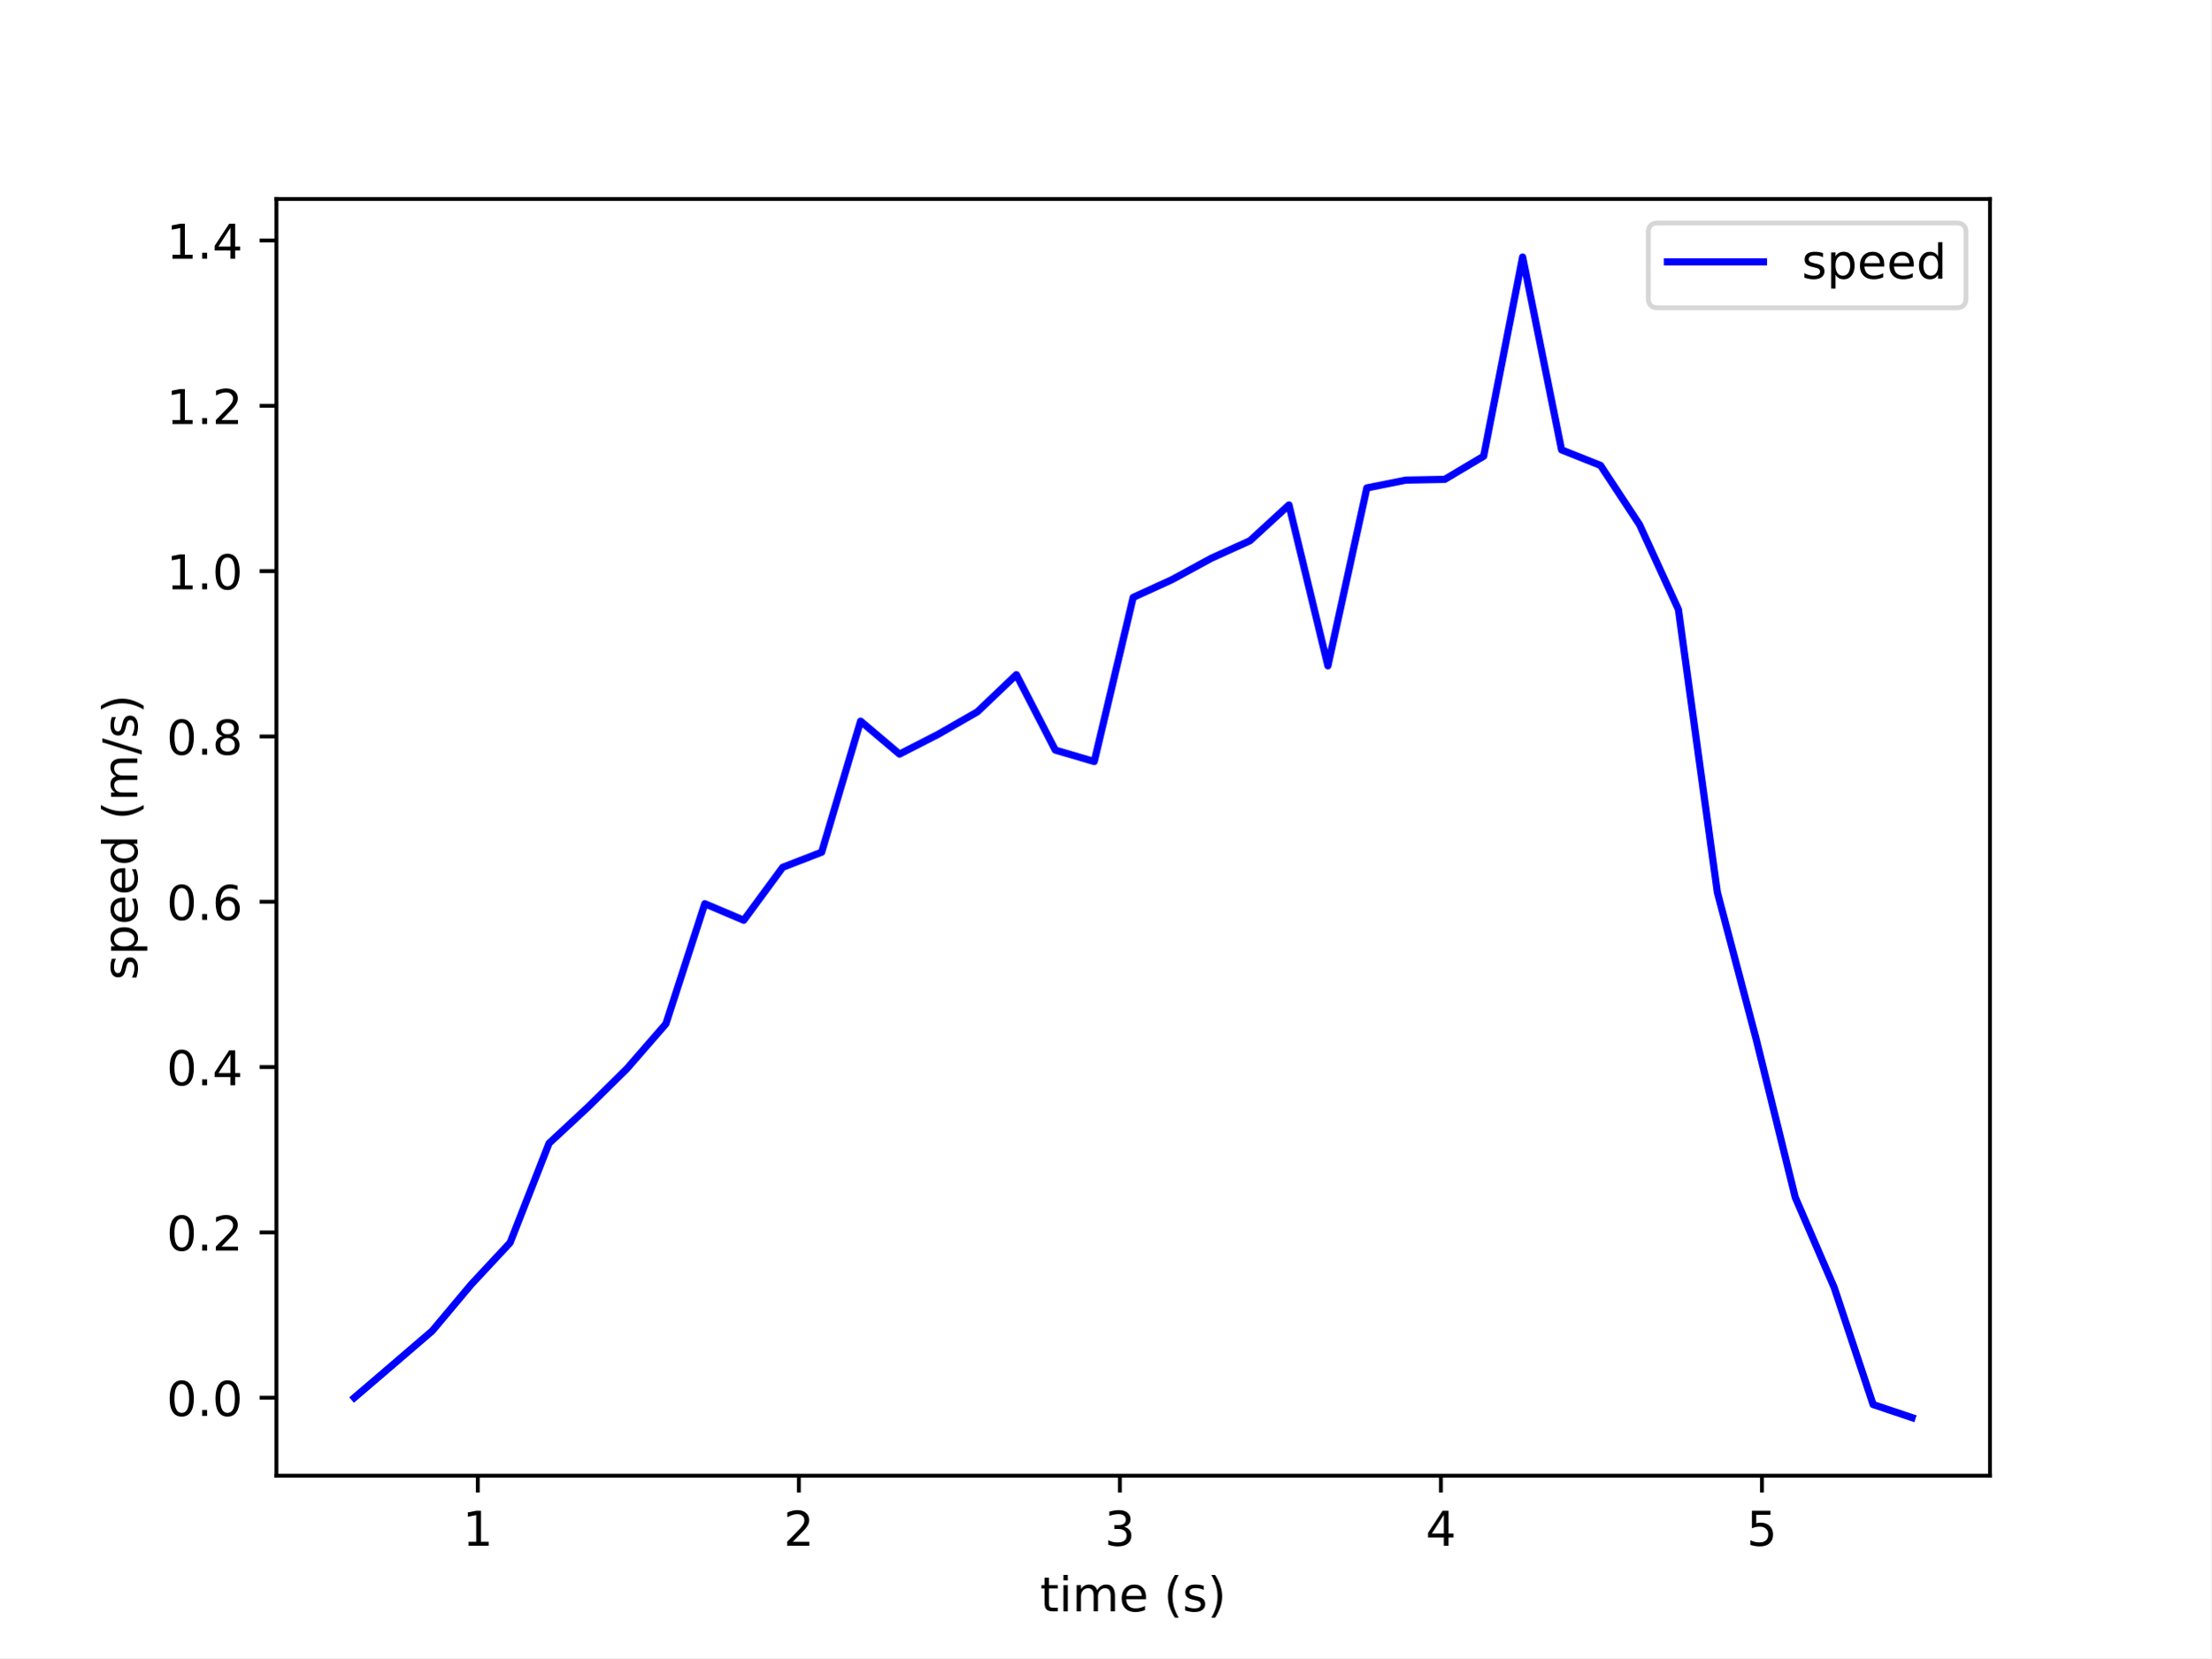
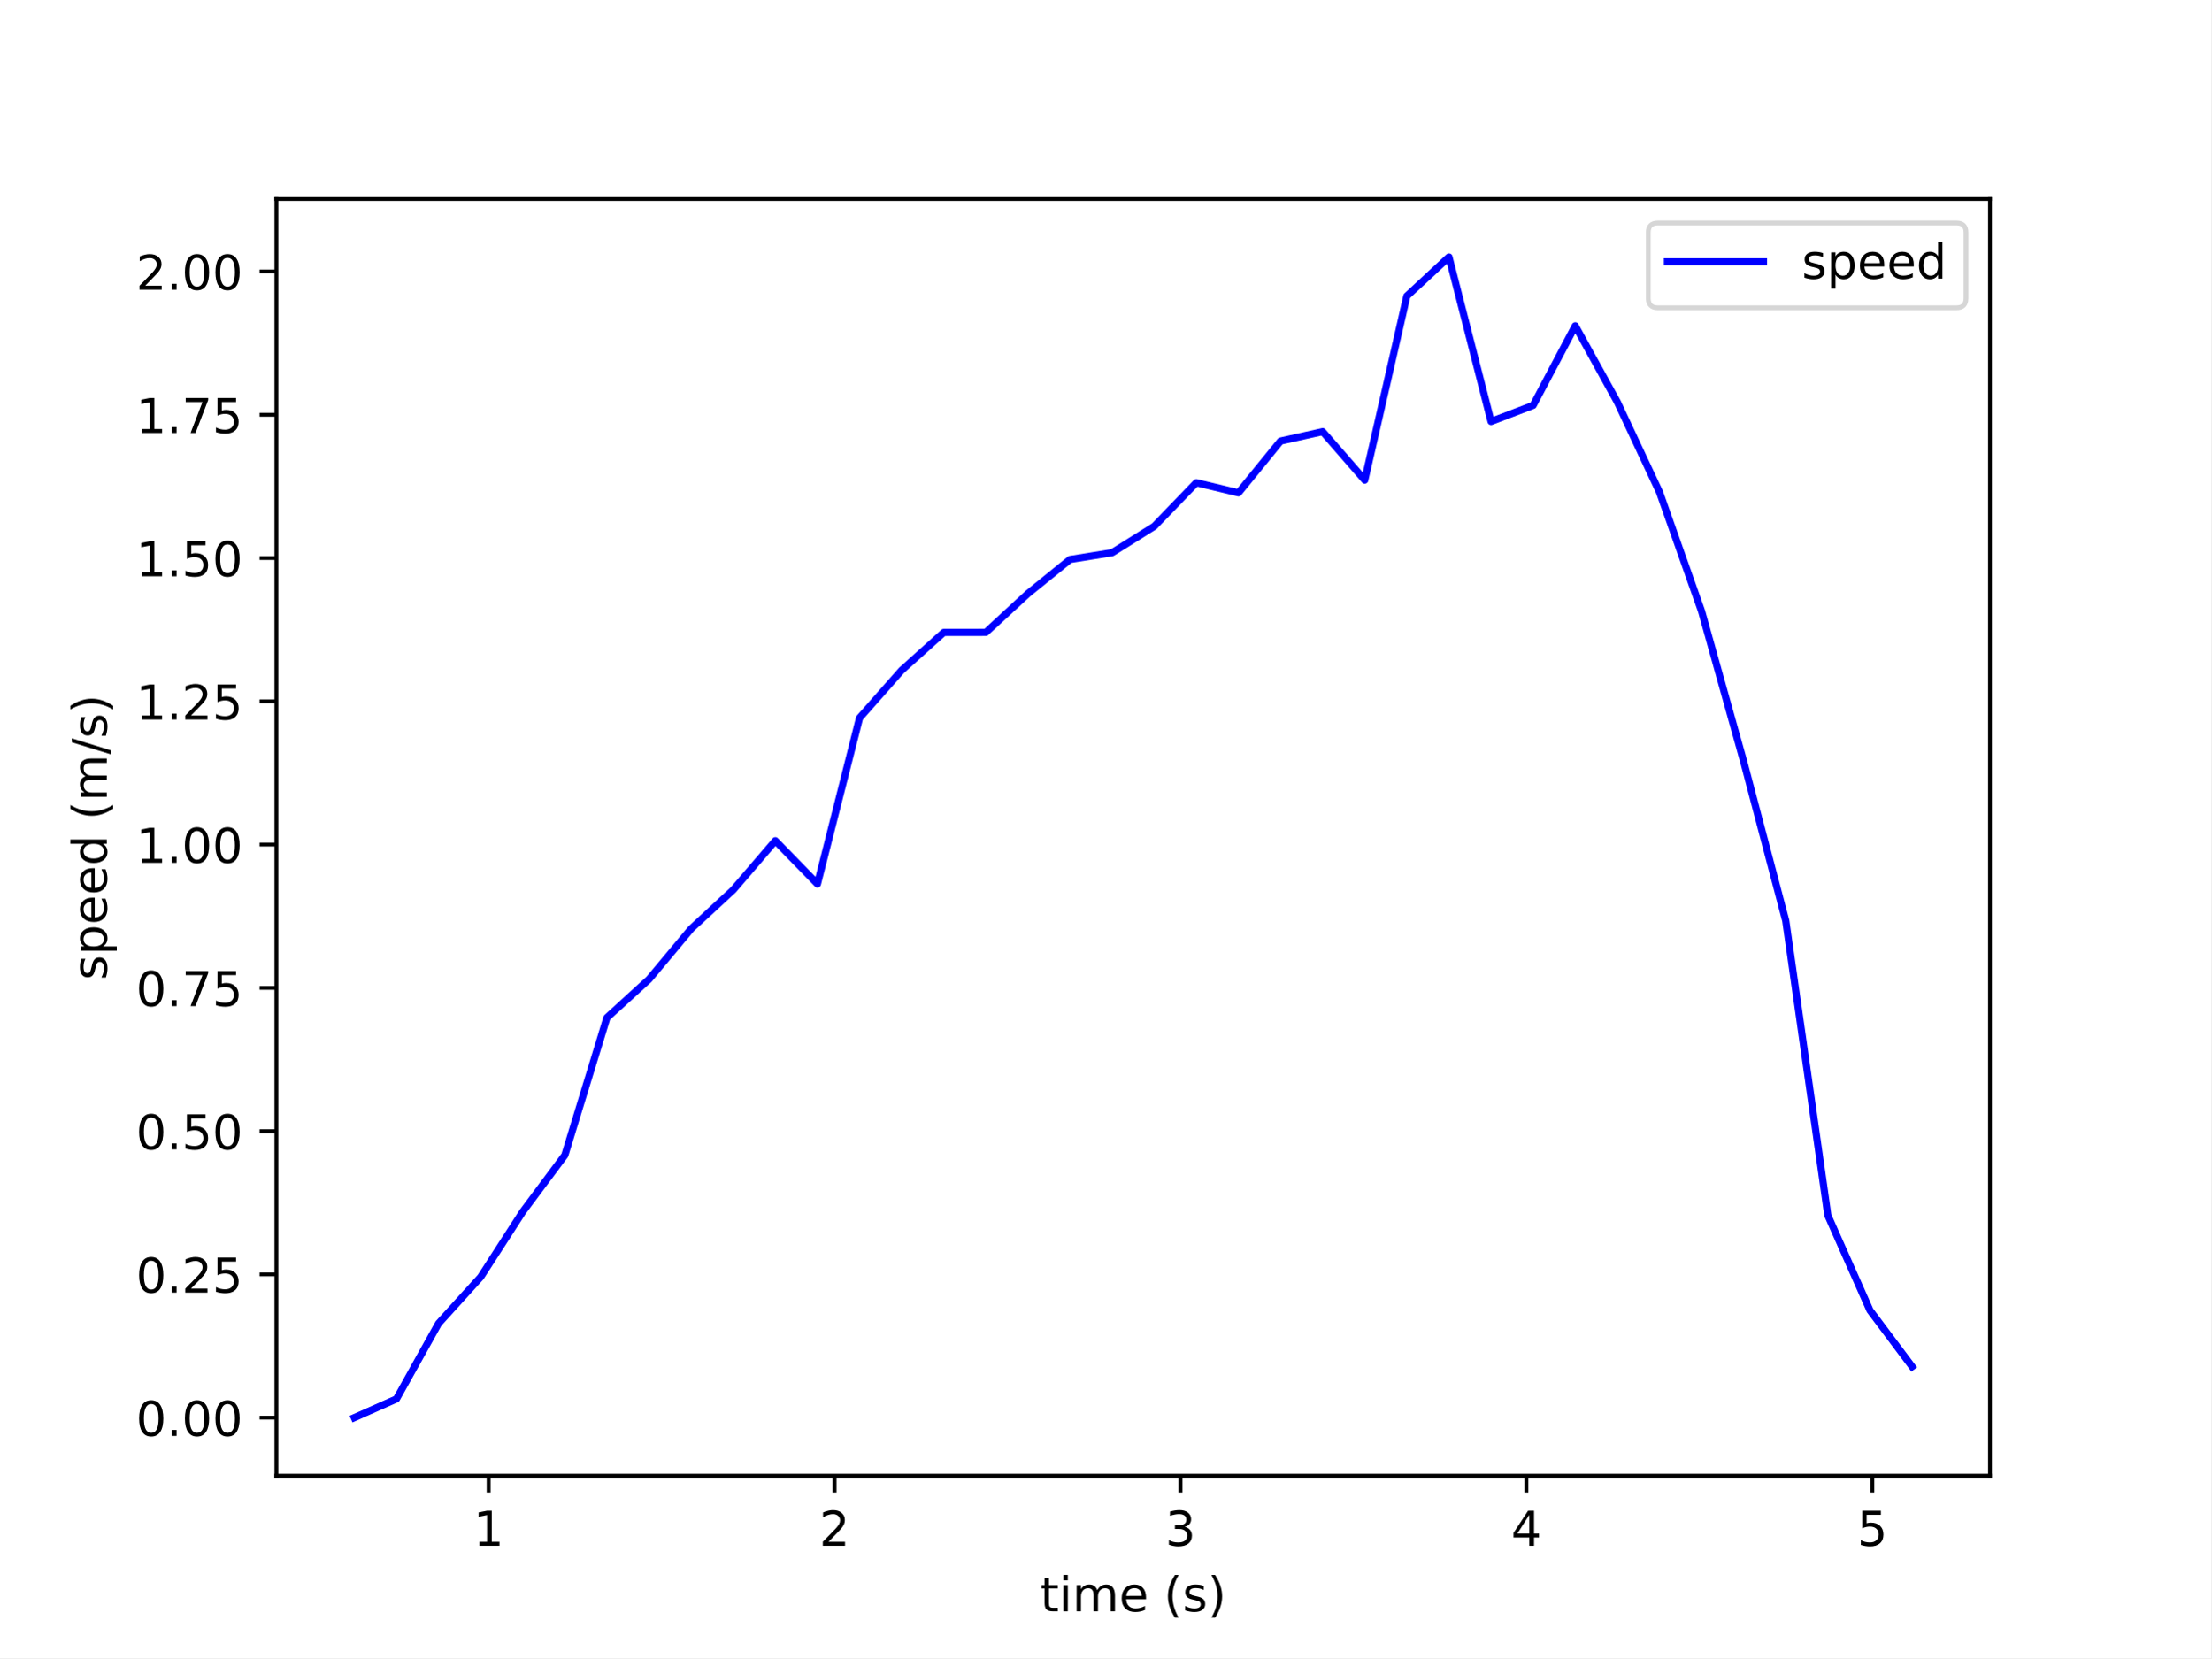
<svg xmlns="http://www.w3.org/2000/svg" xmlns:xlink="http://www.w3.org/1999/xlink" width="460.8pt" height="345.6pt" viewBox="0 0 460.8 345.6" version="1.1">
  <defs>
    <style type="text/css">*{stroke-linejoin: round; stroke-linecap: butt}</style>
  </defs>
  <g id="figure_1">
    <g id="patch_1">
      <path d="M 0 345.6  L 460.8 345.6  L 460.8 0  L 0 0  z " style="fill: #ffffff" />
    </g>
    <g id="axes_1">
      <g id="patch_2">
        <path d="M 57.6 307.584  L 414.72 307.584  L 414.72 41.472  L 57.6 41.472  z " style="fill: #ffffff" />
      </g>
      <g id="matplotlib.axis_1">
        <g id="xtick_1">
          <g id="line2d_1">
            <defs>
-               <path id="m409f04ca78" d="M 0 0  L 0 3.5  " style="stroke: #000000; stroke-width: 0.8" />
+               <path id="m256aa1defd" d="M 0 0  L 0 3.5  " style="stroke: #000000; stroke-width: 0.8" />
            </defs>
            <g>
-               <use xlink:href="#m409f04ca78" x="99.576" y="307.584" style="stroke: #000000; stroke-width: 0.8" />
+               <use xlink:href="#m256aa1defd" x="101.83" y="307.584" style="stroke: #000000; stroke-width: 0.8" />
            </g>
          </g>
          <g id="text_1">
-             <g transform="translate(96.39483 322.1824) scale(0.1 -0.1)">
+             <g transform="translate(98.64827 322.1824) scale(0.1 -0.1)">
              <defs>
                <path id="DejaVuSans-31" d="M 794 531  L 1825 531  L 1825 4091  L 703 3866  L 703 4441  L 1819 4666  L 2450 4666  L 2450 531  L 3481 531  L 3481 0  L 794 0  L 794 531  z " transform="scale(0.015625)" />
              </defs>
              <use xlink:href="#DejaVuSans-31" />
            </g>
          </g>
        </g>
        <g id="xtick_2">
          <g id="line2d_2">
            <g>
-               <use xlink:href="#m409f04ca78" x="166.483" y="307.584" style="stroke: #000000; stroke-width: 0.8" />
+               <use xlink:href="#m256aa1defd" x="173.924" y="307.584" style="stroke: #000000; stroke-width: 0.8" />
            </g>
          </g>
          <g id="text_2">
-             <g transform="translate(163.3019 322.1824) scale(0.1 -0.1)">
+             <g transform="translate(170.7429 322.1824) scale(0.1 -0.1)">
              <defs>
                <path id="DejaVuSans-32" d="M 1228 531  L 3431 531  L 3431 0  L 469 0  L 469 531  Q 828 903 1448 1529  Q 2069 2156 2228 2338  Q 2531 2678 2651 2914  Q 2772 3150 2772 3378  Q 2772 3750 2511 3984  Q 2250 4219 1831 4219  Q 1534 4219 1204 4116  Q 875 4013 500 3803  L 500 4441  Q 881 4594 1212 4672  Q 1544 4750 1819 4750  Q 2544 4750 2975 4387  Q 3406 4025 3406 3419  Q 3406 3131 3298 2873  Q 3191 2616 2906 2266  Q 2828 2175 2409 1742  Q 1991 1309 1228 531  z " transform="scale(0.015625)" />
              </defs>
              <use xlink:href="#DejaVuSans-32" />
            </g>
          </g>
        </g>
        <g id="xtick_3">
          <g id="line2d_3">
            <g>
-               <use xlink:href="#m409f04ca78" x="233.39" y="307.584" style="stroke: #000000; stroke-width: 0.8" />
+               <use xlink:href="#m256aa1defd" x="246.019" y="307.584" style="stroke: #000000; stroke-width: 0.8" />
            </g>
          </g>
          <g id="text_3">
-             <g transform="translate(230.209 322.1824) scale(0.1 -0.1)">
+             <g transform="translate(242.8376 322.1824) scale(0.1 -0.1)">
              <defs>
                <path id="DejaVuSans-33" d="M 2597 2516  Q 3050 2419 3304 2112  Q 3559 1806 3559 1356  Q 3559 666 3084 287  Q 2609 -91 1734 -91  Q 1441 -91 1130 -33  Q 819 25 488 141  L 488 750  Q 750 597 1062 519  Q 1375 441 1716 441  Q 2309 441 2620 675  Q 2931 909 2931 1356  Q 2931 1769 2642 2001  Q 2353 2234 1838 2234  L 1294 2234  L 1294 2753  L 1863 2753  Q 2328 2753 2575 2939  Q 2822 3125 2822 3475  Q 2822 3834 2567 4026  Q 2313 4219 1838 4219  Q 1578 4219 1281 4162  Q 984 4106 628 3988  L 628 4550  Q 988 4650 1302 4700  Q 1616 4750 1894 4750  Q 2613 4750 3031 4423  Q 3450 4097 3450 3541  Q 3450 3153 3228 2886  Q 3006 2619 2597 2516  z " transform="scale(0.015625)" />
              </defs>
              <use xlink:href="#DejaVuSans-33" />
            </g>
          </g>
        </g>
        <g id="xtick_4">
          <g id="line2d_4">
            <g>
-               <use xlink:href="#m409f04ca78" x="300.297" y="307.584" style="stroke: #000000; stroke-width: 0.8" />
+               <use xlink:href="#m256aa1defd" x="318.113" y="307.584" style="stroke: #000000; stroke-width: 0.8" />
            </g>
          </g>
          <g id="text_4">
-             <g transform="translate(297.1161 322.1824) scale(0.1 -0.1)">
+             <g transform="translate(314.9322 322.1824) scale(0.1 -0.1)">
              <defs>
                <path id="DejaVuSans-34" d="M 2419 4116  L 825 1625  L 2419 1625  L 2419 4116  z M 2253 4666  L 3047 4666  L 3047 1625  L 3713 1625  L 3713 1100  L 3047 1100  L 3047 0  L 2419 0  L 2419 1100  L 313 1100  L 313 1709  L 2253 4666  z " transform="scale(0.015625)" />
              </defs>
              <use xlink:href="#DejaVuSans-34" />
            </g>
          </g>
        </g>
        <g id="xtick_5">
          <g id="line2d_5">
            <g>
-               <use xlink:href="#m409f04ca78" x="367.204" y="307.584" style="stroke: #000000; stroke-width: 0.8" />
+               <use xlink:href="#m256aa1defd" x="390.208" y="307.584" style="stroke: #000000; stroke-width: 0.8" />
            </g>
          </g>
          <g id="text_5">
-             <g transform="translate(364.0232 322.1824) scale(0.1 -0.1)">
+             <g transform="translate(387.0269 322.1824) scale(0.1 -0.1)">
              <defs>
                <path id="DejaVuSans-35" d="M 691 4666  L 3169 4666  L 3169 4134  L 1269 4134  L 1269 2991  Q 1406 3038 1543 3061  Q 1681 3084 1819 3084  Q 2600 3084 3056 2656  Q 3513 2228 3513 1497  Q 3513 744 3044 326  Q 2575 -91 1722 -91  Q 1428 -91 1123 -41  Q 819 9 494 109  L 494 744  Q 775 591 1075 516  Q 1375 441 1709 441  Q 2250 441 2565 725  Q 2881 1009 2881 1497  Q 2881 1984 2565 2268  Q 2250 2553 1709 2553  Q 1456 2553 1204 2497  Q 953 2441 691 2322  L 691 4666  z " transform="scale(0.015625)" />
              </defs>
              <use xlink:href="#DejaVuSans-35" />
            </g>
          </g>
        </g>
        <g id="text_6">
          <g transform="translate(216.7686 335.8606) scale(0.1 -0.1)">
            <defs>
              <path id="DejaVuSans-74" d="M 1172 4494  L 1172 3500  L 2356 3500  L 2356 3053  L 1172 3053  L 1172 1153  Q 1172 725 1289 603  Q 1406 481 1766 481  L 2356 481  L 2356 0  L 1766 0  Q 1100 0 847 248  Q 594 497 594 1153  L 594 3053  L 172 3053  L 172 3500  L 594 3500  L 594 4494  L 1172 4494  z " transform="scale(0.015625)" />
              <path id="DejaVuSans-69" d="M 603 3500  L 1178 3500  L 1178 0  L 603 0  L 603 3500  z M 603 4863  L 1178 4863  L 1178 4134  L 603 4134  L 603 4863  z " transform="scale(0.015625)" />
              <path id="DejaVuSans-6d" d="M 3328 2828  Q 3544 3216 3844 3400  Q 4144 3584 4550 3584  Q 5097 3584 5394 3201  Q 5691 2819 5691 2113  L 5691 0  L 5113 0  L 5113 2094  Q 5113 2597 4934 2840  Q 4756 3084 4391 3084  Q 3944 3084 3684 2787  Q 3425 2491 3425 1978  L 3425 0  L 2847 0  L 2847 2094  Q 2847 2600 2669 2842  Q 2491 3084 2119 3084  Q 1678 3084 1418 2786  Q 1159 2488 1159 1978  L 1159 0  L 581 0  L 581 3500  L 1159 3500  L 1159 2956  Q 1356 3278 1631 3431  Q 1906 3584 2284 3584  Q 2666 3584 2933 3390  Q 3200 3197 3328 2828  z " transform="scale(0.015625)" />
              <path id="DejaVuSans-65" d="M 3597 1894  L 3597 1613  L 953 1613  Q 991 1019 1311 708  Q 1631 397 2203 397  Q 2534 397 2845 478  Q 3156 559 3463 722  L 3463 178  Q 3153 47 2828 -22  Q 2503 -91 2169 -91  Q 1331 -91 842 396  Q 353 884 353 1716  Q 353 2575 817 3079  Q 1281 3584 2069 3584  Q 2775 3584 3186 3129  Q 3597 2675 3597 1894  z M 3022 2063  Q 3016 2534 2758 2815  Q 2500 3097 2075 3097  Q 1594 3097 1305 2825  Q 1016 2553 972 2059  L 3022 2063  z " transform="scale(0.015625)" />
              <path id="DejaVuSans-20" transform="scale(0.015625)" />
              <path id="DejaVuSans-28" d="M 1984 4856  Q 1566 4138 1362 3434  Q 1159 2731 1159 2009  Q 1159 1288 1364 580  Q 1569 -128 1984 -844  L 1484 -844  Q 1016 -109 783 600  Q 550 1309 550 2009  Q 550 2706 781 3412  Q 1013 4119 1484 4856  L 1984 4856  z " transform="scale(0.015625)" />
              <path id="DejaVuSans-73" d="M 2834 3397  L 2834 2853  Q 2591 2978 2328 3040  Q 2066 3103 1784 3103  Q 1356 3103 1142 2972  Q 928 2841 928 2578  Q 928 2378 1081 2264  Q 1234 2150 1697 2047  L 1894 2003  Q 2506 1872 2764 1633  Q 3022 1394 3022 966  Q 3022 478 2636 193  Q 2250 -91 1575 -91  Q 1294 -91 989 -36  Q 684 19 347 128  L 347 722  Q 666 556 975 473  Q 1284 391 1588 391  Q 1994 391 2212 530  Q 2431 669 2431 922  Q 2431 1156 2273 1281  Q 2116 1406 1581 1522  L 1381 1569  Q 847 1681 609 1914  Q 372 2147 372 2553  Q 372 3047 722 3315  Q 1072 3584 1716 3584  Q 2034 3584 2315 3537  Q 2597 3491 2834 3397  z " transform="scale(0.015625)" />
              <path id="DejaVuSans-29" d="M 513 4856  L 1013 4856  Q 1481 4119 1714 3412  Q 1947 2706 1947 2009  Q 1947 1309 1714 600  Q 1481 -109 1013 -844  L 513 -844  Q 928 -128 1133 580  Q 1338 1288 1338 2009  Q 1338 2731 1133 3434  Q 928 4138 513 4856  z " transform="scale(0.015625)" />
            </defs>
            <use xlink:href="#DejaVuSans-74" />
            <use xlink:href="#DejaVuSans-69" x="39.209" />
            <use xlink:href="#DejaVuSans-6d" x="66.992" />
            <use xlink:href="#DejaVuSans-65" x="164.404" />
            <use xlink:href="#DejaVuSans-20" x="225.928" />
            <use xlink:href="#DejaVuSans-28" x="257.715" />
            <use xlink:href="#DejaVuSans-73" x="296.729" />
            <use xlink:href="#DejaVuSans-29" x="348.828" />
          </g>
        </g>
      </g>
      <g id="matplotlib.axis_2">
        <g id="ytick_1">
          <g id="line2d_6">
            <defs>
-               <path id="m8c7bd95c72" d="M 0 0  L -3.5 0  " style="stroke: #000000; stroke-width: 0.8" />
+               <path id="m4397b51f18" d="M 0 0  L -3.5 0  " style="stroke: #000000; stroke-width: 0.8" />
            </defs>
            <g>
-               <use xlink:href="#m8c7bd95c72" x="57.6" y="291.33" style="stroke: #000000; stroke-width: 0.8" />
+               <use xlink:href="#m4397b51f18" x="57.6" y="295.488" style="stroke: #000000; stroke-width: 0.8" />
            </g>
          </g>
          <g id="text_7">
-             <g transform="translate(34.69687 295.1289) scale(0.1 -0.1)">
+             <g transform="translate(28.33438 299.2872) scale(0.1 -0.1)">
              <defs>
                <path id="DejaVuSans-30" d="M 2034 4250  Q 1547 4250 1301 3770  Q 1056 3291 1056 2328  Q 1056 1369 1301 889  Q 1547 409 2034 409  Q 2525 409 2770 889  Q 3016 1369 3016 2328  Q 3016 3291 2770 3770  Q 2525 4250 2034 4250  z M 2034 4750  Q 2819 4750 3233 4129  Q 3647 3509 3647 2328  Q 3647 1150 3233 529  Q 2819 -91 2034 -91  Q 1250 -91 836 529  Q 422 1150 422 2328  Q 422 3509 836 4129  Q 1250 4750 2034 4750  z " transform="scale(0.015625)" />
                <path id="DejaVuSans-2e" d="M 684 794  L 1344 794  L 1344 0  L 684 0  L 684 794  z " transform="scale(0.015625)" />
              </defs>
              <use xlink:href="#DejaVuSans-30" />
              <use xlink:href="#DejaVuSans-2e" x="63.623" />
              <use xlink:href="#DejaVuSans-30" x="95.41" />
+               <use xlink:href="#DejaVuSans-30" x="159.033" />
            </g>
          </g>
        </g>
        <g id="ytick_2">
          <g id="line2d_7">
            <g>
-               <use xlink:href="#m8c7bd95c72" x="57.6" y="256.87" style="stroke: #000000; stroke-width: 0.8" />
+               <use xlink:href="#m4397b51f18" x="57.6" y="265.625" style="stroke: #000000; stroke-width: 0.8" />
            </g>
          </g>
          <g id="text_8">
-             <g transform="translate(34.69687 260.6696) scale(0.1 -0.1)">
+             <g transform="translate(28.33438 269.4242) scale(0.1 -0.1)">
              <use xlink:href="#DejaVuSans-30" />
              <use xlink:href="#DejaVuSans-2e" x="63.623" />
              <use xlink:href="#DejaVuSans-32" x="95.41" />
+               <use xlink:href="#DejaVuSans-35" x="159.033" />
            </g>
          </g>
        </g>
        <g id="ytick_3">
          <g id="line2d_8">
            <g>
-               <use xlink:href="#m8c7bd95c72" x="57.6" y="222.411" style="stroke: #000000; stroke-width: 0.8" />
+               <use xlink:href="#m4397b51f18" x="57.6" y="235.762" style="stroke: #000000; stroke-width: 0.8" />
            </g>
          </g>
          <g id="text_9">
-             <g transform="translate(34.69687 226.2103) scale(0.1 -0.1)">
+             <g transform="translate(28.33438 239.5612) scale(0.1 -0.1)">
              <use xlink:href="#DejaVuSans-30" />
              <use xlink:href="#DejaVuSans-2e" x="63.623" />
-               <use xlink:href="#DejaVuSans-34" x="95.41" />
+               <use xlink:href="#DejaVuSans-35" x="95.41" />
+               <use xlink:href="#DejaVuSans-30" x="159.033" />
            </g>
          </g>
        </g>
        <g id="ytick_4">
          <g id="line2d_9">
            <g>
-               <use xlink:href="#m8c7bd95c72" x="57.6" y="187.952" style="stroke: #000000; stroke-width: 0.8" />
+               <use xlink:href="#m4397b51f18" x="57.6" y="205.899" style="stroke: #000000; stroke-width: 0.8" />
            </g>
          </g>
          <g id="text_10">
-             <g transform="translate(34.69687 191.751) scale(0.1 -0.1)">
-               <defs>
-                 <path id="DejaVuSans-36" d="M 2113 2584  Q 1688 2584 1439 2293  Q 1191 2003 1191 1497  Q 1191 994 1439 701  Q 1688 409 2113 409  Q 2538 409 2786 701  Q 3034 994 3034 1497  Q 3034 2003 2786 2293  Q 2538 2584 2113 2584  z M 3366 4563  L 3366 3988  Q 3128 4100 2886 4159  Q 2644 4219 2406 4219  Q 1781 4219 1451 3797  Q 1122 3375 1075 2522  Q 1259 2794 1537 2939  Q 1816 3084 2150 3084  Q 2853 3084 3261 2657  Q 3669 2231 3669 1497  Q 3669 778 3244 343  Q 2819 -91 2113 -91  Q 1303 -91 875 529  Q 447 1150 447 2328  Q 447 3434 972 4092  Q 1497 4750 2381 4750  Q 2619 4750 2861 4703  Q 3103 4656 3366 4563  z " transform="scale(0.015625)" />
+             <g transform="translate(28.33438 209.6982) scale(0.1 -0.1)">
+               <defs>
+                 <path id="DejaVuSans-37" d="M 525 4666  L 3525 4666  L 3525 4397  L 1831 0  L 1172 0  L 2766 4134  L 525 4134  L 525 4666  z " transform="scale(0.015625)" />
              </defs>
              <use xlink:href="#DejaVuSans-30" />
              <use xlink:href="#DejaVuSans-2e" x="63.623" />
-               <use xlink:href="#DejaVuSans-36" x="95.41" />
+               <use xlink:href="#DejaVuSans-37" x="95.41" />
+               <use xlink:href="#DejaVuSans-35" x="159.033" />
            </g>
          </g>
        </g>
        <g id="ytick_5">
          <g id="line2d_10">
            <g>
-               <use xlink:href="#m8c7bd95c72" x="57.6" y="153.492" style="stroke: #000000; stroke-width: 0.8" />
+               <use xlink:href="#m4397b51f18" x="57.6" y="176.036" style="stroke: #000000; stroke-width: 0.8" />
            </g>
          </g>
          <g id="text_11">
-             <g transform="translate(34.69687 157.2917) scale(0.1 -0.1)">
-               <defs>
-                 <path id="DejaVuSans-38" d="M 2034 2216  Q 1584 2216 1326 1975  Q 1069 1734 1069 1313  Q 1069 891 1326 650  Q 1584 409 2034 409  Q 2484 409 2743 651  Q 3003 894 3003 1313  Q 3003 1734 2745 1975  Q 2488 2216 2034 2216  z M 1403 2484  Q 997 2584 770 2862  Q 544 3141 544 3541  Q 544 4100 942 4425  Q 1341 4750 2034 4750  Q 2731 4750 3128 4425  Q 3525 4100 3525 3541  Q 3525 3141 3298 2862  Q 3072 2584 2669 2484  Q 3125 2378 3379 2068  Q 3634 1759 3634 1313  Q 3634 634 3220 271  Q 2806 -91 2034 -91  Q 1263 -91 848 271  Q 434 634 434 1313  Q 434 1759 690 2068  Q 947 2378 1403 2484  z M 1172 3481  Q 1172 3119 1398 2916  Q 1625 2713 2034 2713  Q 2441 2713 2670 2916  Q 2900 3119 2900 3481  Q 2900 3844 2670 4047  Q 2441 4250 2034 4250  Q 1625 4250 1398 4047  Q 1172 3844 1172 3481  z " transform="scale(0.015625)" />
-               </defs>
-               <use xlink:href="#DejaVuSans-30" />
-               <use xlink:href="#DejaVuSans-2e" x="63.623" />
-               <use xlink:href="#DejaVuSans-38" x="95.41" />
+             <g transform="translate(28.33438 179.8352) scale(0.1 -0.1)">
+               <use xlink:href="#DejaVuSans-31" />
+               <use xlink:href="#DejaVuSans-2e" x="63.623" />
+               <use xlink:href="#DejaVuSans-30" x="95.41" />
+               <use xlink:href="#DejaVuSans-30" x="159.033" />
            </g>
          </g>
        </g>
        <g id="ytick_6">
          <g id="line2d_11">
            <g>
-               <use xlink:href="#m8c7bd95c72" x="57.6" y="119.033" style="stroke: #000000; stroke-width: 0.8" />
+               <use xlink:href="#m4397b51f18" x="57.6" y="146.173" style="stroke: #000000; stroke-width: 0.8" />
            </g>
          </g>
          <g id="text_12">
-             <g transform="translate(34.69687 122.8324) scale(0.1 -0.1)">
-               <use xlink:href="#DejaVuSans-31" />
-               <use xlink:href="#DejaVuSans-2e" x="63.623" />
-               <use xlink:href="#DejaVuSans-30" x="95.41" />
+             <g transform="translate(28.33438 149.9722) scale(0.1 -0.1)">
+               <use xlink:href="#DejaVuSans-31" />
+               <use xlink:href="#DejaVuSans-2e" x="63.623" />
+               <use xlink:href="#DejaVuSans-32" x="95.41" />
+               <use xlink:href="#DejaVuSans-35" x="159.033" />
            </g>
          </g>
        </g>
        <g id="ytick_7">
          <g id="line2d_12">
            <g>
-               <use xlink:href="#m8c7bd95c72" x="57.6" y="84.574" style="stroke: #000000; stroke-width: 0.8" />
+               <use xlink:href="#m4397b51f18" x="57.6" y="116.31" style="stroke: #000000; stroke-width: 0.8" />
            </g>
          </g>
          <g id="text_13">
-             <g transform="translate(34.69687 88.37312) scale(0.1 -0.1)">
-               <use xlink:href="#DejaVuSans-31" />
-               <use xlink:href="#DejaVuSans-2e" x="63.623" />
-               <use xlink:href="#DejaVuSans-32" x="95.41" />
+             <g transform="translate(28.33438 120.1091) scale(0.1 -0.1)">
+               <use xlink:href="#DejaVuSans-31" />
+               <use xlink:href="#DejaVuSans-2e" x="63.623" />
+               <use xlink:href="#DejaVuSans-35" x="95.41" />
+               <use xlink:href="#DejaVuSans-30" x="159.033" />
            </g>
          </g>
        </g>
        <g id="ytick_8">
          <g id="line2d_13">
            <g>
-               <use xlink:href="#m8c7bd95c72" x="57.6" y="50.115" style="stroke: #000000; stroke-width: 0.8" />
+               <use xlink:href="#m4397b51f18" x="57.6" y="86.447" style="stroke: #000000; stroke-width: 0.8" />
            </g>
          </g>
          <g id="text_14">
-             <g transform="translate(34.69687 53.91383) scale(0.1 -0.1)">
-               <use xlink:href="#DejaVuSans-31" />
-               <use xlink:href="#DejaVuSans-2e" x="63.623" />
-               <use xlink:href="#DejaVuSans-34" x="95.41" />
-             </g>
-           </g>
-         </g>
-         <g id="text_15">
-           <g transform="translate(28.61719 204.2842) rotate(-90) scale(0.1 -0.1)">
+             <g transform="translate(28.33438 90.24613) scale(0.1 -0.1)">
+               <use xlink:href="#DejaVuSans-31" />
+               <use xlink:href="#DejaVuSans-2e" x="63.623" />
+               <use xlink:href="#DejaVuSans-37" x="95.41" />
+               <use xlink:href="#DejaVuSans-35" x="159.033" />
+             </g>
+           </g>
+         </g>
+         <g id="ytick_9">
+           <g id="line2d_14">
+             <g>
+               <use xlink:href="#m4397b51f18" x="57.6" y="56.584" style="stroke: #000000; stroke-width: 0.8" />
+             </g>
+           </g>
+           <g id="text_15">
+             <g transform="translate(28.33438 60.38312) scale(0.1 -0.1)">
+               <use xlink:href="#DejaVuSans-32" />
+               <use xlink:href="#DejaVuSans-2e" x="63.623" />
+               <use xlink:href="#DejaVuSans-30" x="95.41" />
+               <use xlink:href="#DejaVuSans-30" x="159.033" />
+             </g>
+           </g>
+         </g>
+         <g id="text_16">
+           <g transform="translate(22.25469 204.2842) rotate(-90) scale(0.1 -0.1)">
            <defs>
              <path id="DejaVuSans-70" d="M 1159 525  L 1159 -1331  L 581 -1331  L 581 3500  L 1159 3500  L 1159 2969  Q 1341 3281 1617 3432  Q 1894 3584 2278 3584  Q 2916 3584 3314 3078  Q 3713 2572 3713 1747  Q 3713 922 3314 415  Q 2916 -91 2278 -91  Q 1894 -91 1617 61  Q 1341 213 1159 525  z M 3116 1747  Q 3116 2381 2855 2742  Q 2594 3103 2138 3103  Q 1681 3103 1420 2742  Q 1159 2381 1159 1747  Q 1159 1113 1420 752  Q 1681 391 2138 391  Q 2594 391 2855 752  Q 3116 1113 3116 1747  z " transform="scale(0.015625)" />
              <path id="DejaVuSans-64" d="M 2906 2969  L 2906 4863  L 3481 4863  L 3481 0  L 2906 0  L 2906 525  Q 2725 213 2448 61  Q 2172 -91 1784 -91  Q 1150 -91 751 415  Q 353 922 353 1747  Q 353 2572 751 3078  Q 1150 3584 1784 3584  Q 2172 3584 2448 3432  Q 2725 3281 2906 2969  z M 947 1747  Q 947 1113 1208 752  Q 1469 391 1925 391  Q 2381 391 2643 752  Q 2906 1113 2906 1747  Q 2906 2381 2643 2742  Q 2381 3103 1925 3103  Q 1469 3103 1208 2742  Q 947 2381 947 1747  z " transform="scale(0.015625)" />
              <path id="DejaVuSans-2f" d="M 1625 4666  L 2156 4666  L 531 -594  L 0 -594  L 1625 4666  z " transform="scale(0.015625)" />
            </defs>
            <use xlink:href="#DejaVuSans-73" />
            <use xlink:href="#DejaVuSans-70" x="52.1" />
            <use xlink:href="#DejaVuSans-65" x="115.576" />
            <use xlink:href="#DejaVuSans-65" x="177.1" />
            <use xlink:href="#DejaVuSans-64" x="238.623" />
            <use xlink:href="#DejaVuSans-20" x="302.1" />
            <use xlink:href="#DejaVuSans-28" x="333.887" />
            <use xlink:href="#DejaVuSans-6d" x="372.9" />
            <use xlink:href="#DejaVuSans-2f" x="470.312" />
            <use xlink:href="#DejaVuSans-73" x="504.004" />
            <use xlink:href="#DejaVuSans-29" x="556.104" />
          </g>
        </g>
      </g>
-       <g id="line2d_14">
-         <path d="M 73.833 291.33  L 81.949 284.383  L 90.065 277.412  L 98.182 267.734  L 106.298 259.022  L 114.415 238.301  L 122.531 230.754  L 130.647 222.746  L 138.764 213.409  L 146.88 188.363  L 154.996 191.803  L 163.113 180.771  L 171.229 177.628  L 179.345 150.309  L 187.462 157.176  L 195.578 153.019  L 203.695 148.359  L 211.811 140.616  L 219.927 156.342  L 228.044 158.719  L 236.16 124.508  L 244.276 120.797  L 252.393 116.375  L 260.509 112.696  L 268.625 105.241  L 276.742 138.775  L 284.858 101.693  L 292.975 100.07  L 301.091 99.91  L 309.207 95.08  L 317.324 53.568  L 325.44 93.764  L 333.556 96.998  L 341.673 109.325  L 349.789 127.026  L 357.905 185.979  L 366.022 216.682  L 374.138 249.557  L 382.255 268.358  L 390.371 292.757  L 398.487 295.488  " clip-path="url(#pa9a01ddcdb)" style="fill: none; stroke: #0000ff; stroke-width: 1.5; stroke-linecap: square" />
+       <g id="line2d_15">
+         <path d="M 73.833 295.488  L 82.607 291.588  L 91.382 275.861  L 100.156 266.183  L 108.931 252.57  L 117.705 240.784  L 126.479 212.111  L 135.254 204.102  L 144.028 193.584  L 152.803 185.475  L 161.577 175.234  L 170.352 184.246  L 179.126 149.648  L 187.901 139.706  L 196.675 131.82  L 205.449 131.805  L 214.224 123.711  L 222.998 116.605  L 231.773 115.189  L 240.547 109.697  L 249.322 100.599  L 258.096 102.717  L 266.871 91.931  L 275.645 89.967  L 284.419 100.065  L 293.194 61.705  L 301.968 53.568  L 310.743 87.845  L 319.517 84.481  L 328.292 67.911  L 337.066 83.808  L 345.841 102.547  L 354.615 127.399  L 363.389 158.716  L 372.164 191.929  L 380.938 253.338  L 389.713 273.126  L 398.487 284.839  " clip-path="url(#pe48087783b)" style="fill: none; stroke: #0000ff; stroke-width: 1.5; stroke-linecap: square" />
      </g>
      <g id="patch_3">
        <path d="M 57.6 307.584  L 57.6 41.472  " style="fill: none; stroke: #000000; stroke-width: 0.8; stroke-linejoin: miter; stroke-linecap: square" />
      </g>
      <g id="patch_4">
        <path d="M 414.72 307.584  L 414.72 41.472  " style="fill: none; stroke: #000000; stroke-width: 0.8; stroke-linejoin: miter; stroke-linecap: square" />
      </g>
      <g id="patch_5">
        <path d="M 57.6 307.584  L 414.72 307.584  " style="fill: none; stroke: #000000; stroke-width: 0.8; stroke-linejoin: miter; stroke-linecap: square" />
      </g>
      <g id="patch_6">
        <path d="M 57.6 41.472  L 414.72 41.472  " style="fill: none; stroke: #000000; stroke-width: 0.8; stroke-linejoin: miter; stroke-linecap: square" />
      </g>
      <g id="legend_1">
        <g id="patch_7">
          <path d="M 345.507 64.15  L 407.72 64.15  Q 409.72 64.15 409.72 62.15  L 409.72 48.472  Q 409.72 46.472 407.72 46.472  L 345.507 46.472  Q 343.507 46.472 343.507 48.472  L 343.507 62.15  Q 343.507 64.15 345.507 64.15  z " style="fill: #ffffff; opacity: 0.8; stroke: #cccccc; stroke-linejoin: miter" />
        </g>
-         <g id="line2d_15">
+         <g id="line2d_16">
          <path d="M 347.507 54.57  L 357.507 54.57  L 367.507 54.57  " style="fill: none; stroke: #0000ff; stroke-width: 1.5; stroke-linecap: square" />
        </g>
-         <g id="text_16">
+         <g id="text_17">
          <g transform="translate(375.5075 58.07044) scale(0.1 -0.1)">
            <use xlink:href="#DejaVuSans-73" />
            <use xlink:href="#DejaVuSans-70" x="52.1" />
            <use xlink:href="#DejaVuSans-65" x="115.576" />
            <use xlink:href="#DejaVuSans-65" x="177.1" />
            <use xlink:href="#DejaVuSans-64" x="238.623" />
          </g>
        </g>
      </g>
    </g>
  </g>
  <defs>
-     <clipPath id="pa9a01ddcdb">
+     <clipPath id="pe48087783b">
      <rect x="57.6" y="41.472" width="357.12" height="266.112" />
    </clipPath>
  </defs>
</svg>
